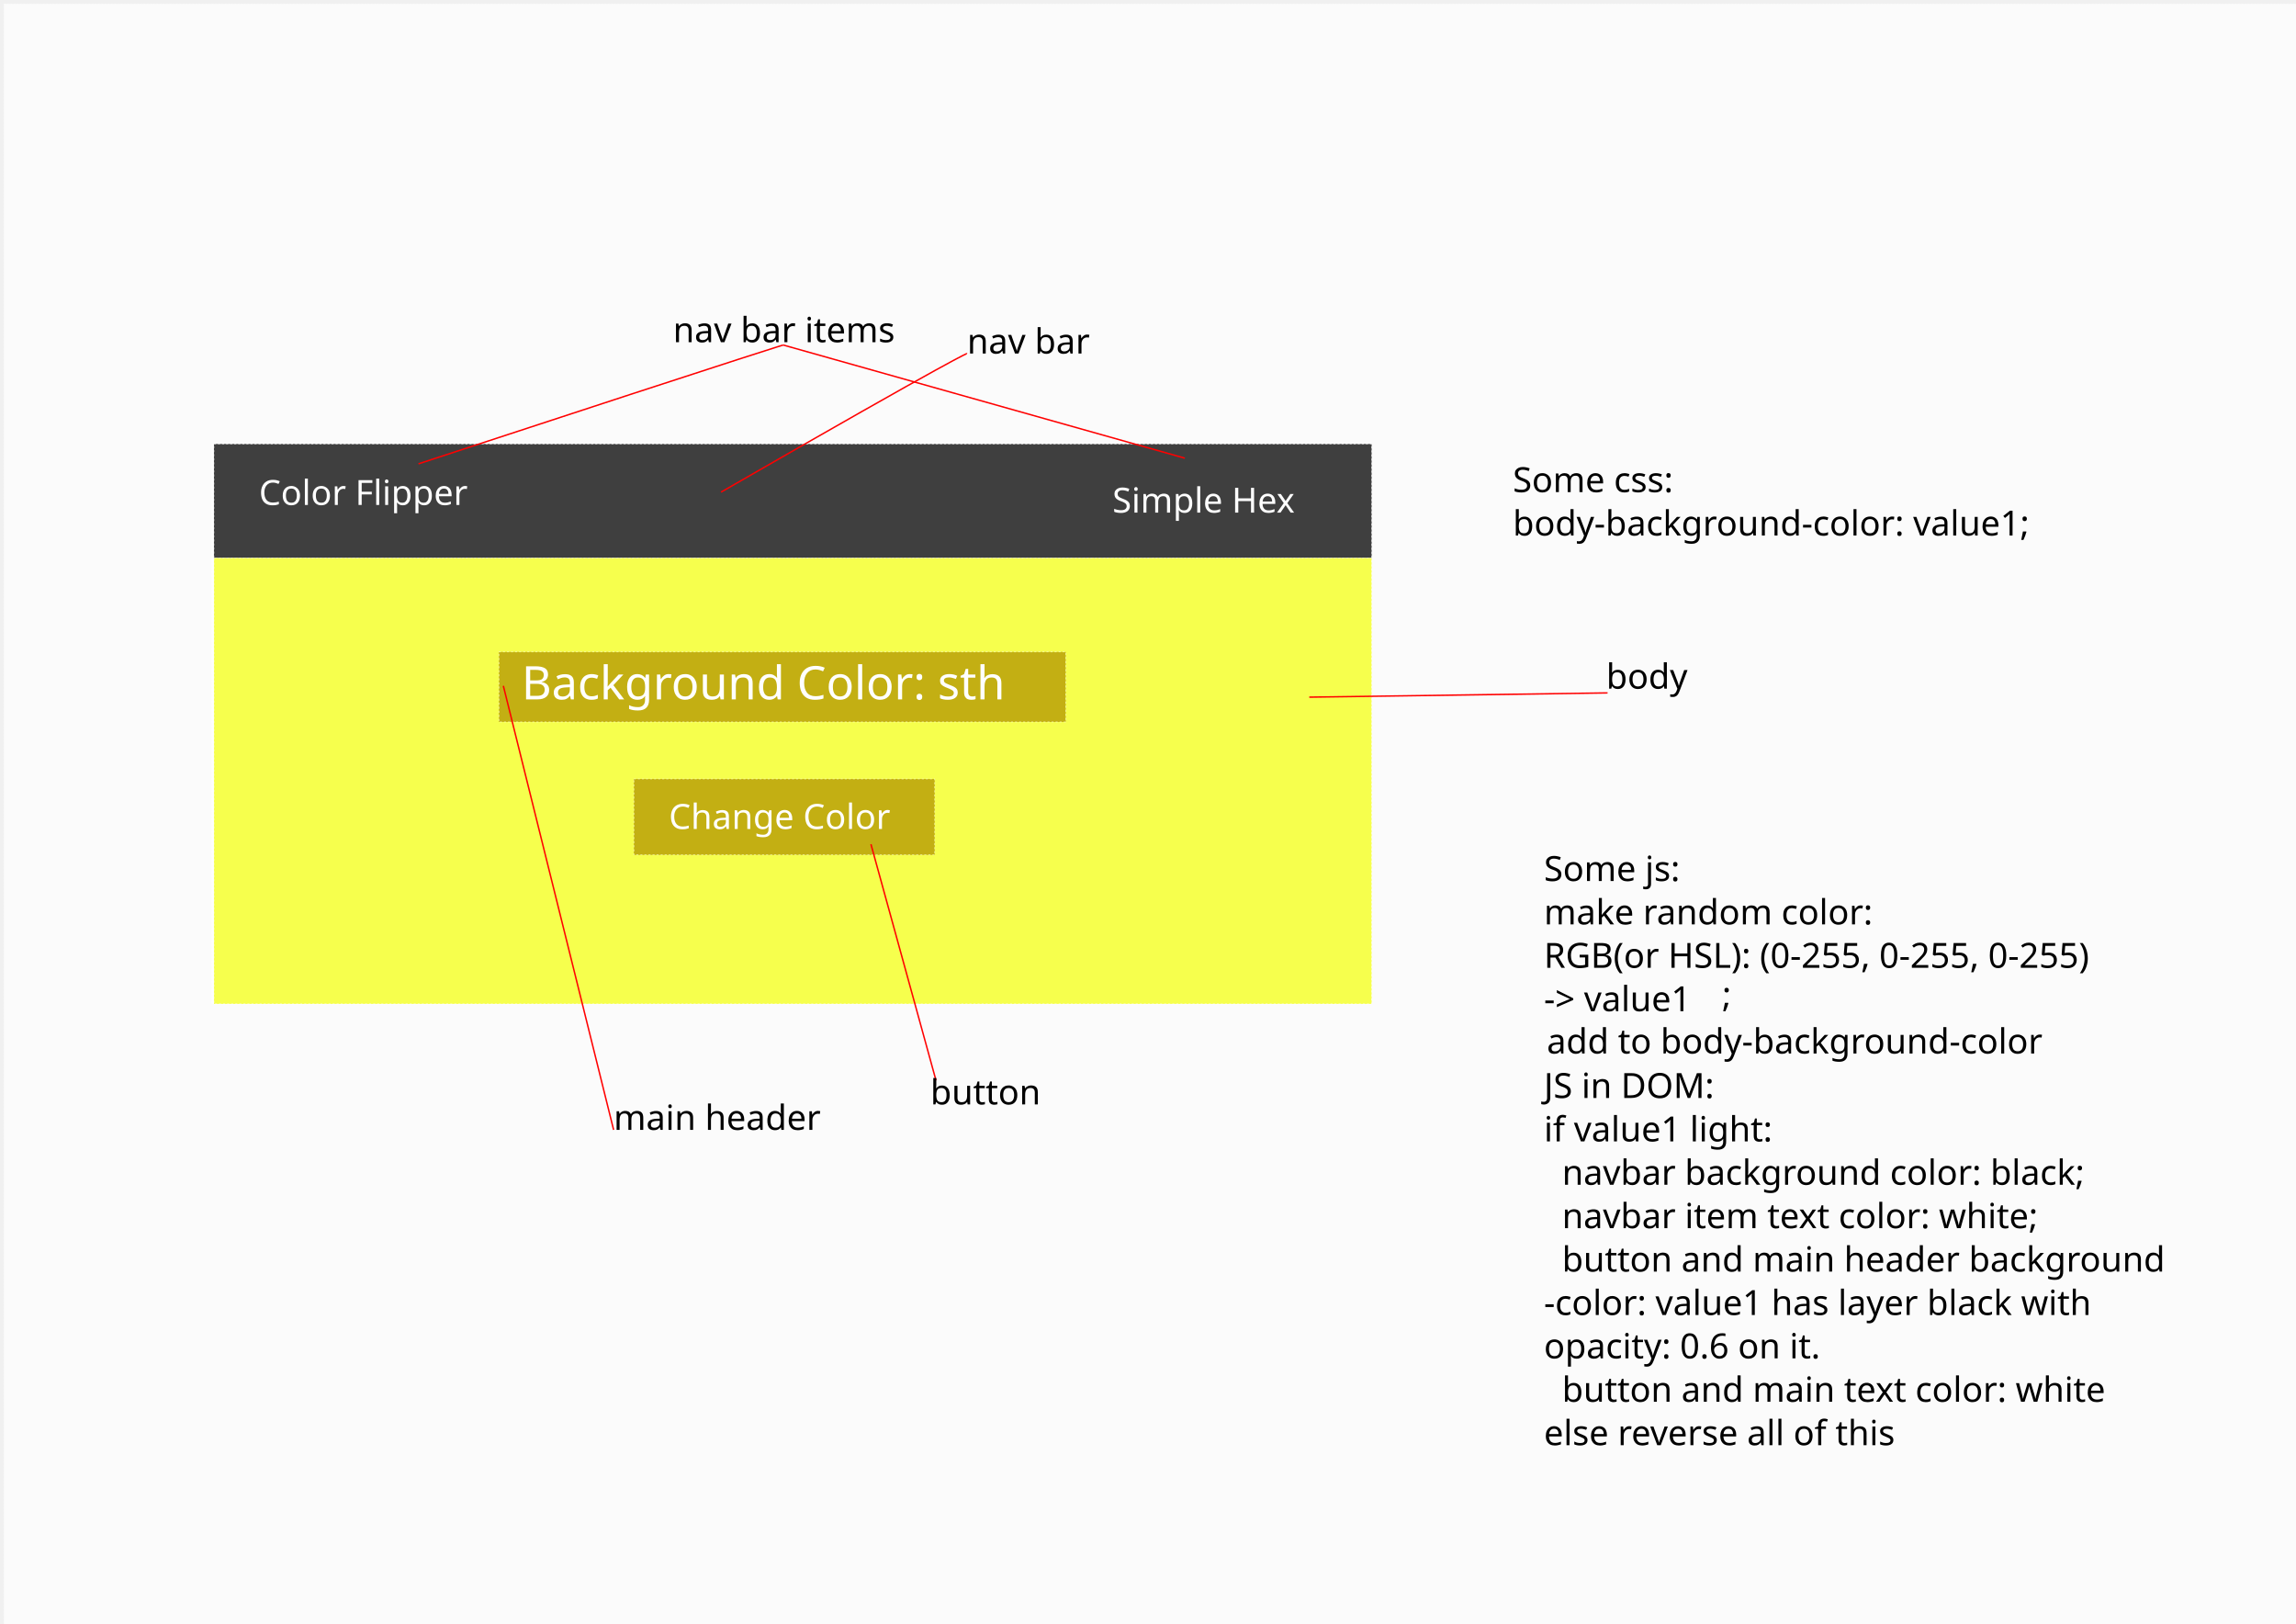
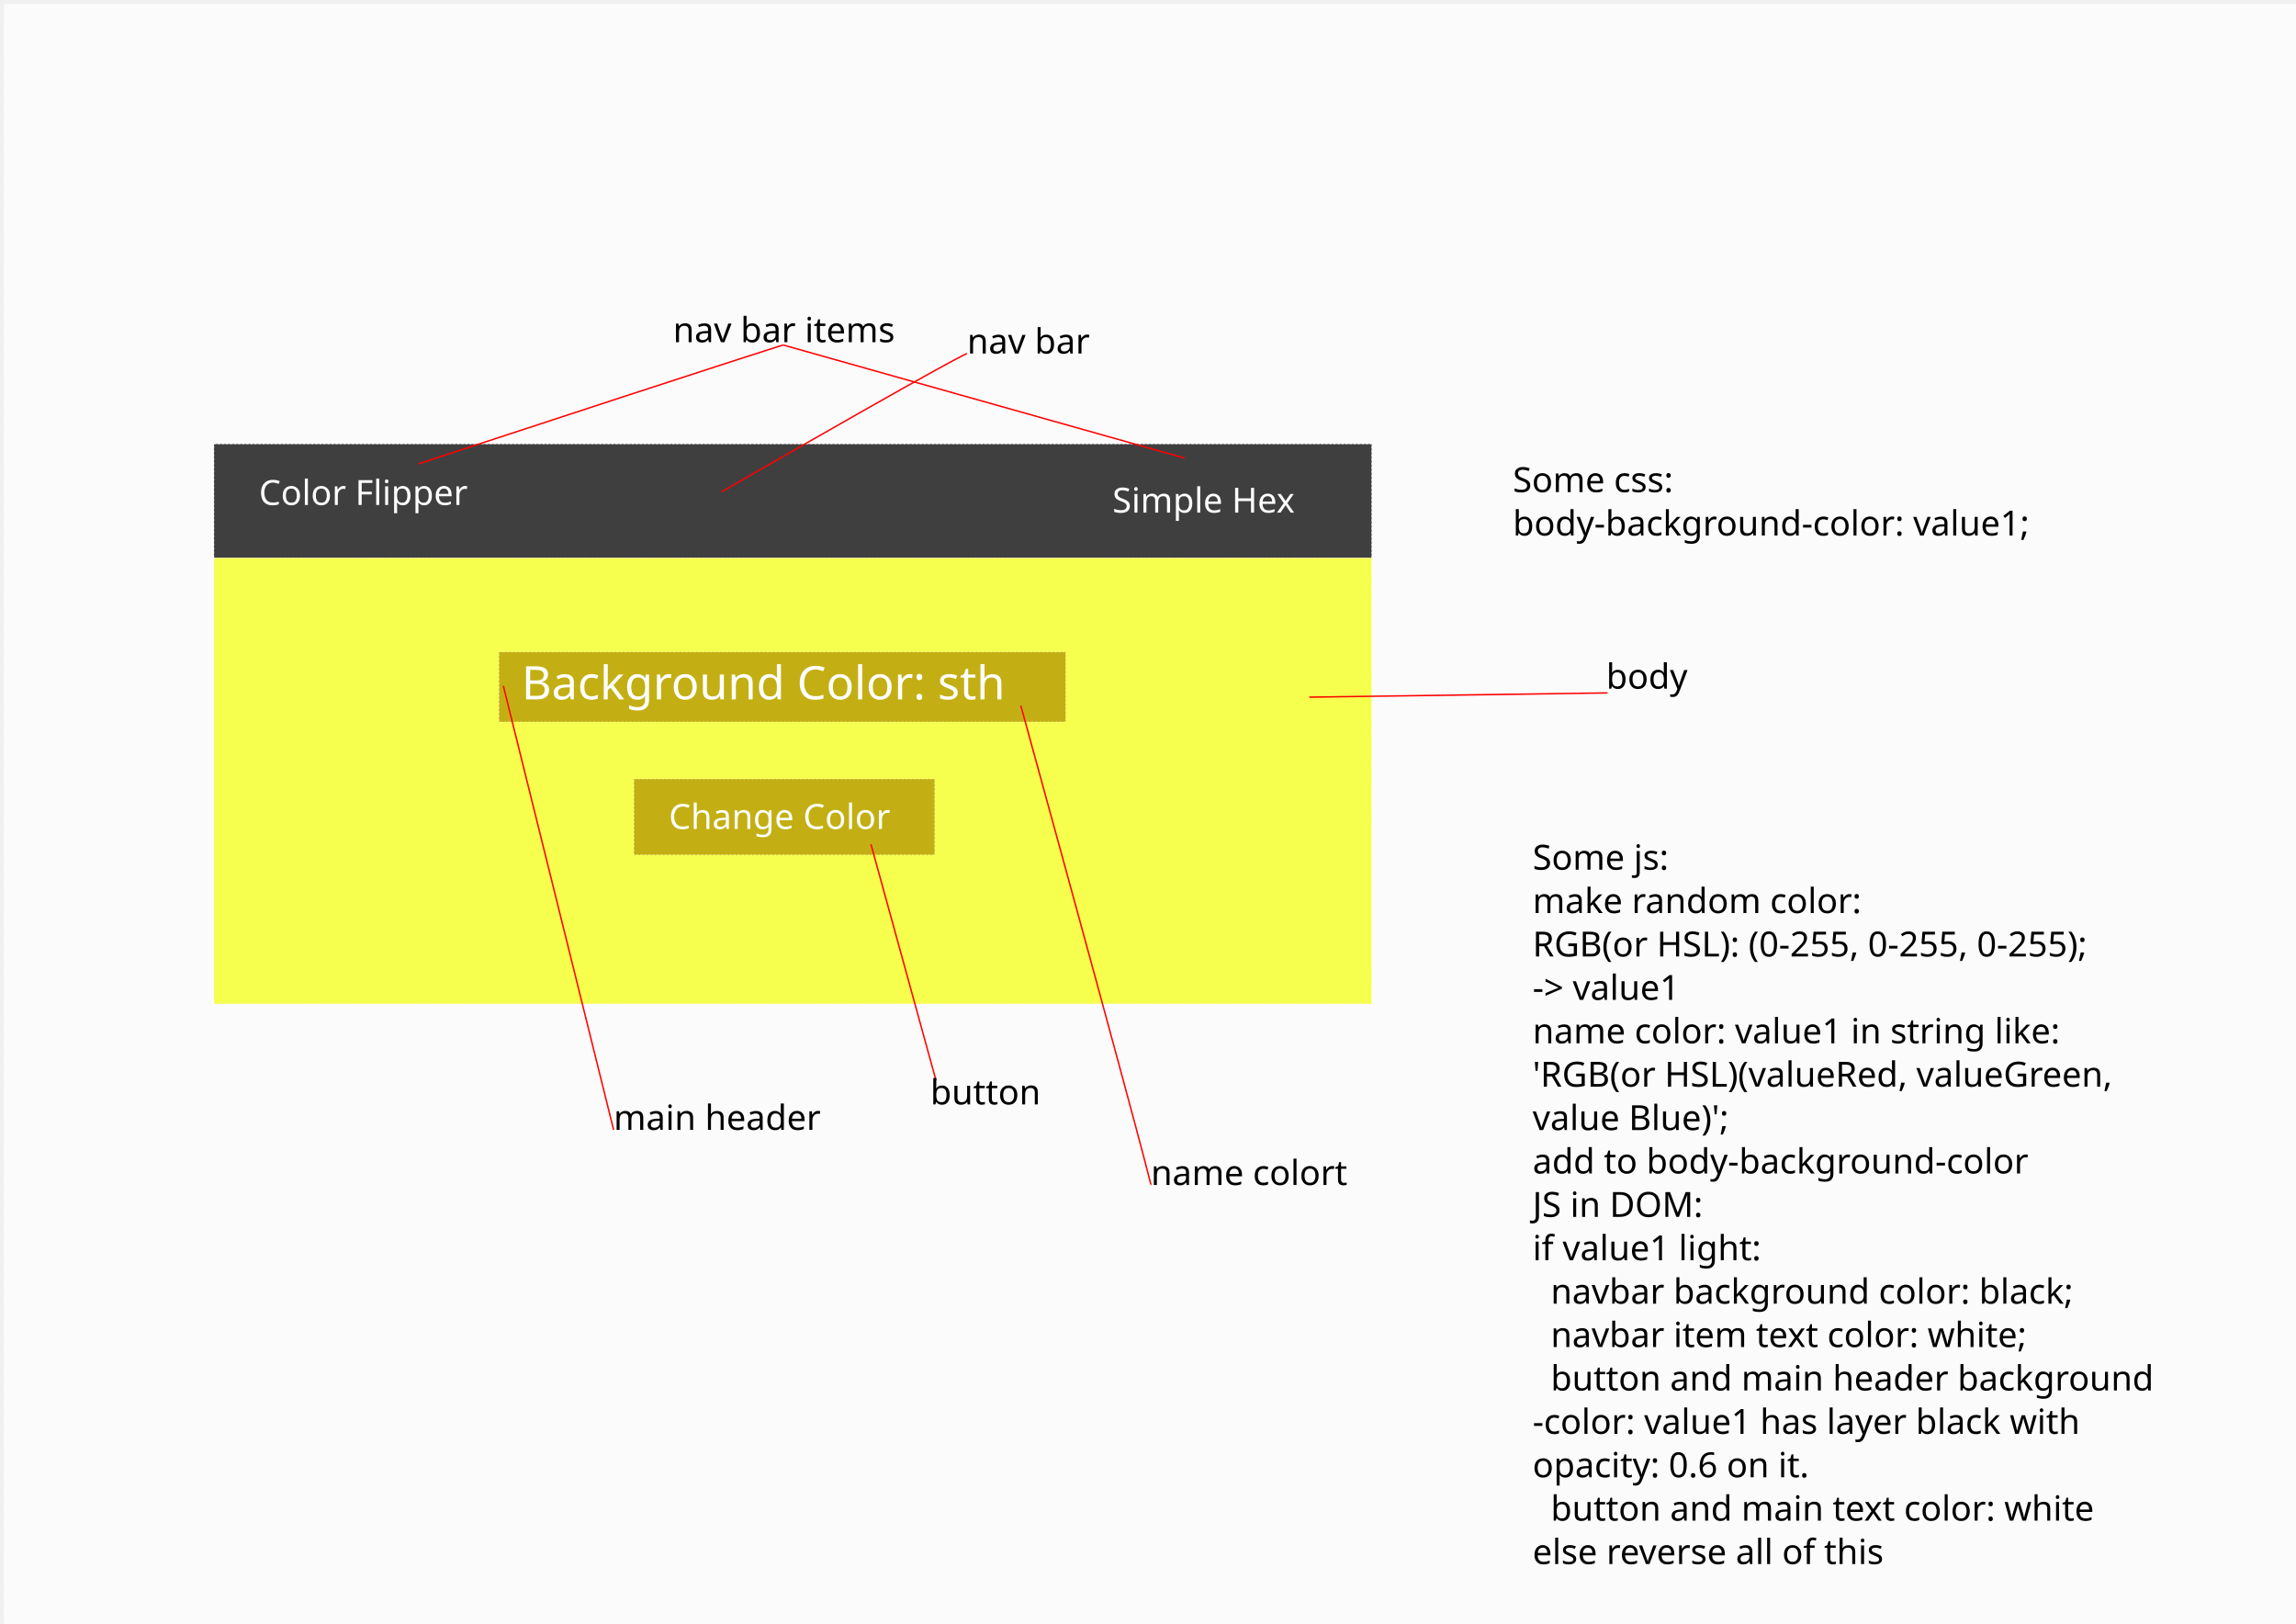
<svg xmlns="http://www.w3.org/2000/svg" width="420mm" height="297mm" viewBox="0 0 420 297" version="1.1" id="svg5">
  <defs id="defs2" />
  <g id="layer1">
    <rect style="opacity:0.752;fill:#ffffff;stroke:#ffffff;stroke-width:0.074;stroke-linejoin:round;stroke-dasharray:0.297, 0.297;paint-order:fill markers stroke" id="rect31" width="420.647" height="297.018" x="0.722" y="0.722" />
    <rect style="opacity:0.752;fill:#ffffff;stroke:#ffffff;stroke-width:0.093;stroke-linejoin:round;stroke-dasharray:0.371, 0.371;paint-order:fill markers stroke" id="rect3452" width="212.143" height="102.414" x="38.771" y="81.2" />
    <rect style="opacity:0.752;fill:#000000;stroke:#ffffff;stroke-width:0.093;stroke-linejoin:round;stroke-dasharray:0.371, 0.371;paint-order:fill markers stroke;fill-opacity:1" id="rect14396" width="211.777" height="20.849" x="39.137" y="81.2" />
    <text xml:space="preserve" style="font-size:6.35px;line-height:1.25;font-family:sans-serif;fill:#ffffff;fill-opacity:1;stroke-width:0.265" x="47.366" y="92.355" id="text6332">
      <tspan id="tspan6330" style="fill:#ffffff;fill-opacity:1;stroke-width:0.265;font-size:6.35px" x="47.366" y="92.355">Color Flipper</tspan>
    </text>
    <text xml:space="preserve" style="font-size:6.35px;line-height:1.25;font-family:sans-serif;fill:#ffffff;fill-opacity:1;stroke-width:0.265" x="203.491" y="93.752" id="text21762">
      <tspan id="tspan21760" style="font-size:6.35px;fill:#ffffff;fill-opacity:1;stroke-width:0.265" x="203.491" y="93.752">Simple Hex</tspan>
    </text>
    <rect style="opacity:0.752;fill:#f3ff13;fill-opacity:1;stroke:#ffffff;stroke-width:0.093;stroke-linejoin:round;stroke-dasharray:0.371, 0.371;paint-order:fill markers stroke" id="rect47530" width="211.777" height="81.565" x="39.137" y="102.048" />
    <rect style="opacity:0.752;fill:#b29500;fill-opacity:0.996;stroke:#ffffff;stroke-width:0.093;stroke-linejoin:round;stroke-dasharray:0.371, 0.371;paint-order:fill markers stroke" id="rect48910" width="103.694" height="12.802" x="91.258" y="119.239" />
    <text xml:space="preserve" style="font-size:8.467px;line-height:1.25;font-family:sans-serif;fill:#ffffff;fill-opacity:1;stroke-width:0.265" x="95.407" y="127.91" id="text42712">
      <tspan id="tspan42710" style="fill:#ffffff;fill-opacity:1;stroke-width:0.265" x="95.407" y="127.91">Background Color: sth</tspan>
    </text>
    <rect style="opacity:0.752;fill:#b29500;fill-opacity:0.996;stroke:#ffffff;stroke-width:0.093;stroke-linejoin:round;stroke-dasharray:0.371, 0.371;paint-order:fill markers stroke" id="rect51026" width="55.047" height="13.899" x="115.947" y="142.465" />
    <text xml:space="preserve" style="font-size:6.35px;line-height:1.25;font-family:sans-serif;stroke-width:0.265;fill:#ffffff;fill-opacity:1" x="122.348" y="151.609" id="text55938">
      <tspan id="tspan55936" style="stroke-width:0.265;fill:#ffffff;fill-opacity:1" x="122.348" y="151.609">Change Color</tspan>
    </text>
    <text xml:space="preserve" style="font-size:6.35px;line-height:1.25;font-family:sans-serif;stroke-width:0.265" x="276.738" y="90.005" id="text80592">
      <tspan id="tspan80590" style="stroke-width:0.265" x="276.738" y="90.005">Some css:</tspan>
      <tspan style="stroke-width:0.265" x="276.738" y="97.942" id="tspan80594">body-background-color: value1;</tspan>
    </text>
-     <g id="g237150" transform="translate(2.586339,-2.844973)">
+     <g id="g237150" transform="translate(0.5172678,-4.914044)">
      <text xml:space="preserve" style="font-size:6.35px;line-height:1.25;font-family:sans-serif;stroke-width:0.265" x="279.842" y="163.974" id="text84030">
        <tspan id="tspan84028" style="stroke-width:0.265" x="279.842" y="163.974">Some js:</tspan>
        <tspan style="stroke-width:0.265" x="279.842" y="171.911" id="tspan91694">make random color:</tspan>
-         <tspan style="stroke-width:0.265" x="279.842" y="179.849" id="tspan91696">RGB(or HSL): (0-255, 0-255, 0-255)</tspan>
-         <tspan style="stroke-width:0.265" x="279.842" y="187.786" id="tspan91698">-&gt; value1 </tspan>
-         <tspan style="stroke-width:0.265" x="279.842" y="195.724" id="tspan84032" />
-         <tspan style="stroke-width:0.265" x="279.842" y="203.661" id="tspan99782">JS in DOM:</tspan>
-         <tspan style="stroke-width:0.265" x="279.842" y="211.599" id="tspan243144">if value1 light:</tspan>
-         <tspan style="stroke-width:0.265" x="279.842" y="219.536" id="tspan87426">  navbar background color: black;</tspan>
-         <tspan style="stroke-width:0.265" x="279.842" y="227.474" id="tspan191685">  navbar item text color: white;</tspan>
-         <tspan style="stroke-width:0.265" x="279.842" y="235.411" id="tspan107996">  button and main header background</tspan>
-         <tspan style="stroke-width:0.265" x="279.842" y="243.349" id="tspan200251">-color: value1 has layer black with </tspan>
-         <tspan style="stroke-width:0.265" x="279.842" y="251.286" id="tspan200253">opacity: 0.6 on it.</tspan>
-         <tspan style="stroke-width:0.265" x="279.842" y="259.224" id="tspan206365">  button and main text color: white</tspan>
-         <tspan style="stroke-width:0.265" x="279.842" y="267.161" id="tspan234407">else reverse all of this</tspan>
-         <tspan style="stroke-width:0.265" x="279.842" y="275.099" id="tspan203681" />
-         <tspan style="stroke-width:0.265" x="279.842" y="283.036" id="tspan84658" />
+         <tspan style="stroke-width:0.265" x="279.842" y="179.849" id="tspan91698">RGB(or HSL): (0-255, 0-255, 0-255);</tspan>
+         <tspan style="stroke-width:0.265" x="279.842" y="187.786" id="tspan2058">-&gt; value1 </tspan>
+         <tspan style="stroke-width:0.265" x="279.842" y="195.724" id="tspan84032">name color: value1 in string like:</tspan>
+         <tspan style="stroke-width:0.265" x="279.842" y="203.661" id="tspan30697">'RGB(or HSL)(valueRed, valueGreen,</tspan>
+         <tspan style="stroke-width:0.265" x="279.842" y="211.599" id="tspan40379">value Blue)';</tspan>
+         <tspan style="stroke-width:0.265" x="279.842" y="219.536" id="tspan30699">add to body-background-color</tspan>
+         <tspan style="stroke-width:0.265" x="279.842" y="227.474" id="tspan99782">JS in DOM:</tspan>
+         <tspan style="stroke-width:0.265" x="279.842" y="235.411" id="tspan243144">if value1 light:</tspan>
+         <tspan style="stroke-width:0.265" x="279.842" y="243.349" id="tspan87426">  navbar background color: black;</tspan>
+         <tspan style="stroke-width:0.265" x="279.842" y="251.286" id="tspan191685">  navbar item text color: white;</tspan>
+         <tspan style="stroke-width:0.265" x="279.842" y="259.224" id="tspan107996">  button and main header background</tspan>
+         <tspan style="stroke-width:0.265" x="279.842" y="267.161" id="tspan200251">-color: value1 has layer black with </tspan>
+         <tspan style="stroke-width:0.265" x="279.842" y="275.099" id="tspan200253">opacity: 0.6 on it.</tspan>
+         <tspan style="stroke-width:0.265" x="279.842" y="283.036" id="tspan206365">  button and main text color: white</tspan>
+         <tspan style="stroke-width:0.265" x="279.842" y="290.974" id="tspan234407">else reverse all of this</tspan>
+         <tspan style="stroke-width:0.265" x="279.842" y="298.911" id="tspan203681" />
+         <tspan style="stroke-width:0.265" x="279.842" y="306.849" id="tspan84658" />
      </text>
      <text xml:space="preserve" style="font-size:6.35px;line-height:1.25;font-family:sans-serif;stroke-width:0.265" x="312.43" y="186.992" id="text95476">
-         <tspan id="tspan95474" style="stroke-width:0.265" x="312.43" y="186.992">;</tspan>
+         <tspan id="tspan95474" style="stroke-width:0.265" x="312.43" y="186.992" />
        <tspan style="stroke-width:0.265" x="312.43" y="194.93" id="tspan95478" />
      </text>
-       <text xml:space="preserve" style="font-size:6.35px;line-height:1.25;font-family:sans-serif;white-space:pre;inline-size:108.133;stroke-width:0.265" x="280.359" y="195.527" id="text102402">
-         <tspan x="280.359" y="195.527" id="tspan243205">add to body-background-color</tspan>
-       </text>
+       <text xml:space="preserve" style="font-size:6.35px;line-height:1.25;font-family:sans-serif;white-space:pre;inline-size:108.133;stroke-width:0.265" x="280.359" y="195.527" id="text102402" transform="translate(-1.551803,16.0353)" />
    </g>
    <path style="fill:none;stroke:#ff0000;stroke-width:0.265px;stroke-linecap:butt;stroke-linejoin:miter;stroke-opacity:1" d="m 131.903,90.005 c 44.485,-25.605 45.002,-25.346 45.002,-25.346" id="path115275" />
    <text xml:space="preserve" style="font-size:6.35px;line-height:1.25;font-family:sans-serif;stroke-width:0.265" x="176.906" y="64.658" id="text118207">
      <tspan id="tspan118205" style="stroke-width:0.265" x="176.906" y="64.658">nav bar</tspan>
    </text>
    <path style="fill:none;stroke:#ff0000;stroke-width:0.265px;stroke-linecap:butt;stroke-linejoin:miter;stroke-opacity:1" d="m 239.495,127.507 c 54.313,-0.776 54.572,-0.776 54.572,-0.776" id="path120450" />
    <text xml:space="preserve" style="font-size:6.35px;line-height:1.25;font-family:sans-serif;stroke-width:0.265" x="293.808" y="125.955" id="text124378">
      <tspan id="tspan124376" style="stroke-width:0.265" x="293.808" y="125.955">body</tspan>
    </text>
    <path style="fill:none;stroke:#ff0000;stroke-width:0.265px;stroke-linecap:butt;stroke-linejoin:miter;stroke-opacity:1" d="M 76.556,84.832 C 143.542,62.848 143.283,63.107 143.283,63.107 l 73.452,20.691" id="path131019" />
    <text xml:space="preserve" style="font-size:6.35px;line-height:1.25;font-family:sans-serif;stroke-width:0.265" x="123.11" y="62.589" id="text133663">
      <tspan id="tspan133661" style="stroke-width:0.265" x="123.11" y="62.589">nav bar items</tspan>
    </text>
    <path style="fill:none;stroke:#ff0000;stroke-width:0.265px;stroke-linecap:butt;stroke-linejoin:miter;stroke-opacity:1" d="m 159.318,154.404 11.897,43.192" id="path138006" />
    <text xml:space="preserve" style="font-size:6.35px;line-height:1.25;font-family:sans-serif;stroke-width:0.265" x="170.181" y="201.993" id="text139126">
      <tspan id="tspan139124" style="stroke-width:0.265" x="170.181" y="201.993">button</tspan>
    </text>
    <path style="fill:none;stroke:#ff0000;stroke-width:0.265px;stroke-linecap:butt;stroke-linejoin:miter;stroke-opacity:1" d="M 92.074,125.437 112.247,206.648" id="path142001" />
    <text xml:space="preserve" style="font-size:6.35px;line-height:1.25;font-family:sans-serif;stroke-width:0.265" x="112.247" y="206.648" id="text146223">
      <tspan id="tspan146221" style="stroke-width:0.265" x="112.247" y="206.648">main header</tspan>
    </text>
+     <path style="fill:none;stroke:#ff0000;stroke-width:0.265px;stroke-linecap:butt;stroke-linejoin:miter;stroke-opacity:1" d="m 186.734,129.058 c 24.053,87.418 23.794,87.677 23.794,87.677" id="path8957" />
+     <text xml:space="preserve" style="font-size:6.35px;line-height:1.25;font-family:sans-serif;stroke-width:0.265" x="210.528" y="216.735" id="text9843">
+       <tspan id="tspan9841" style="stroke-width:0.265" x="210.528" y="216.735">name colort</tspan>
+     </text>
  </g>
</svg>
